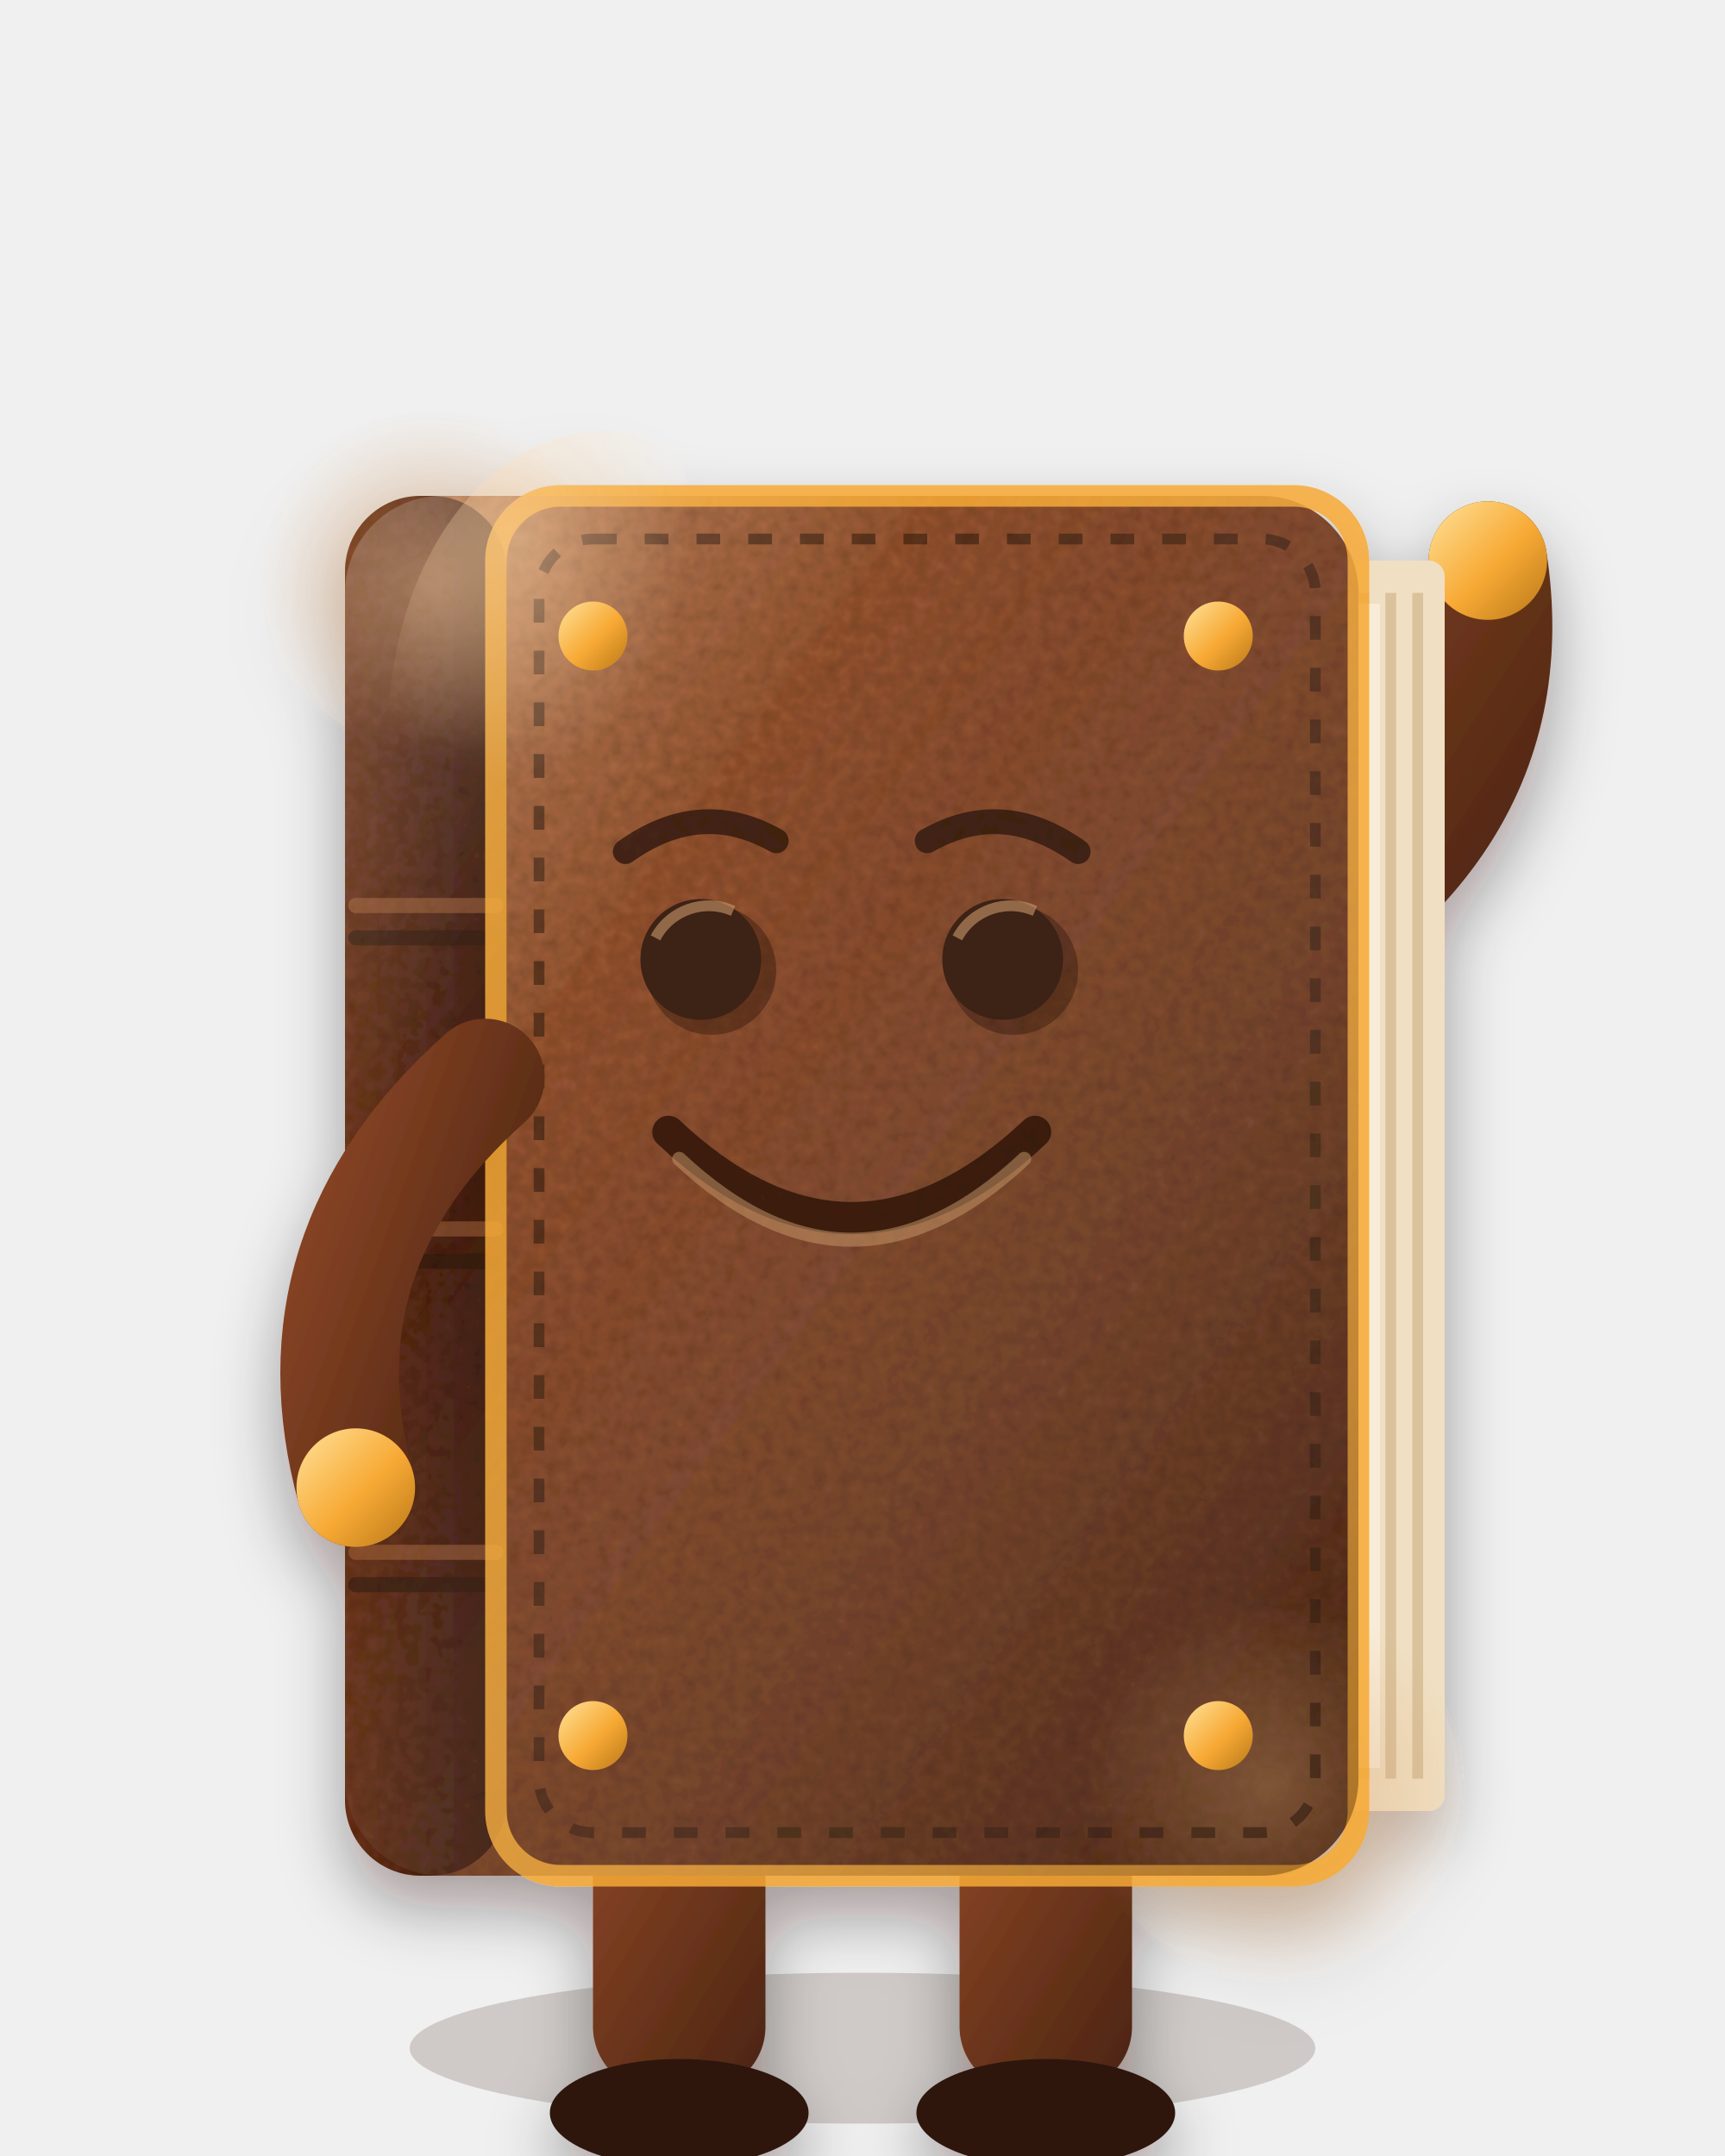
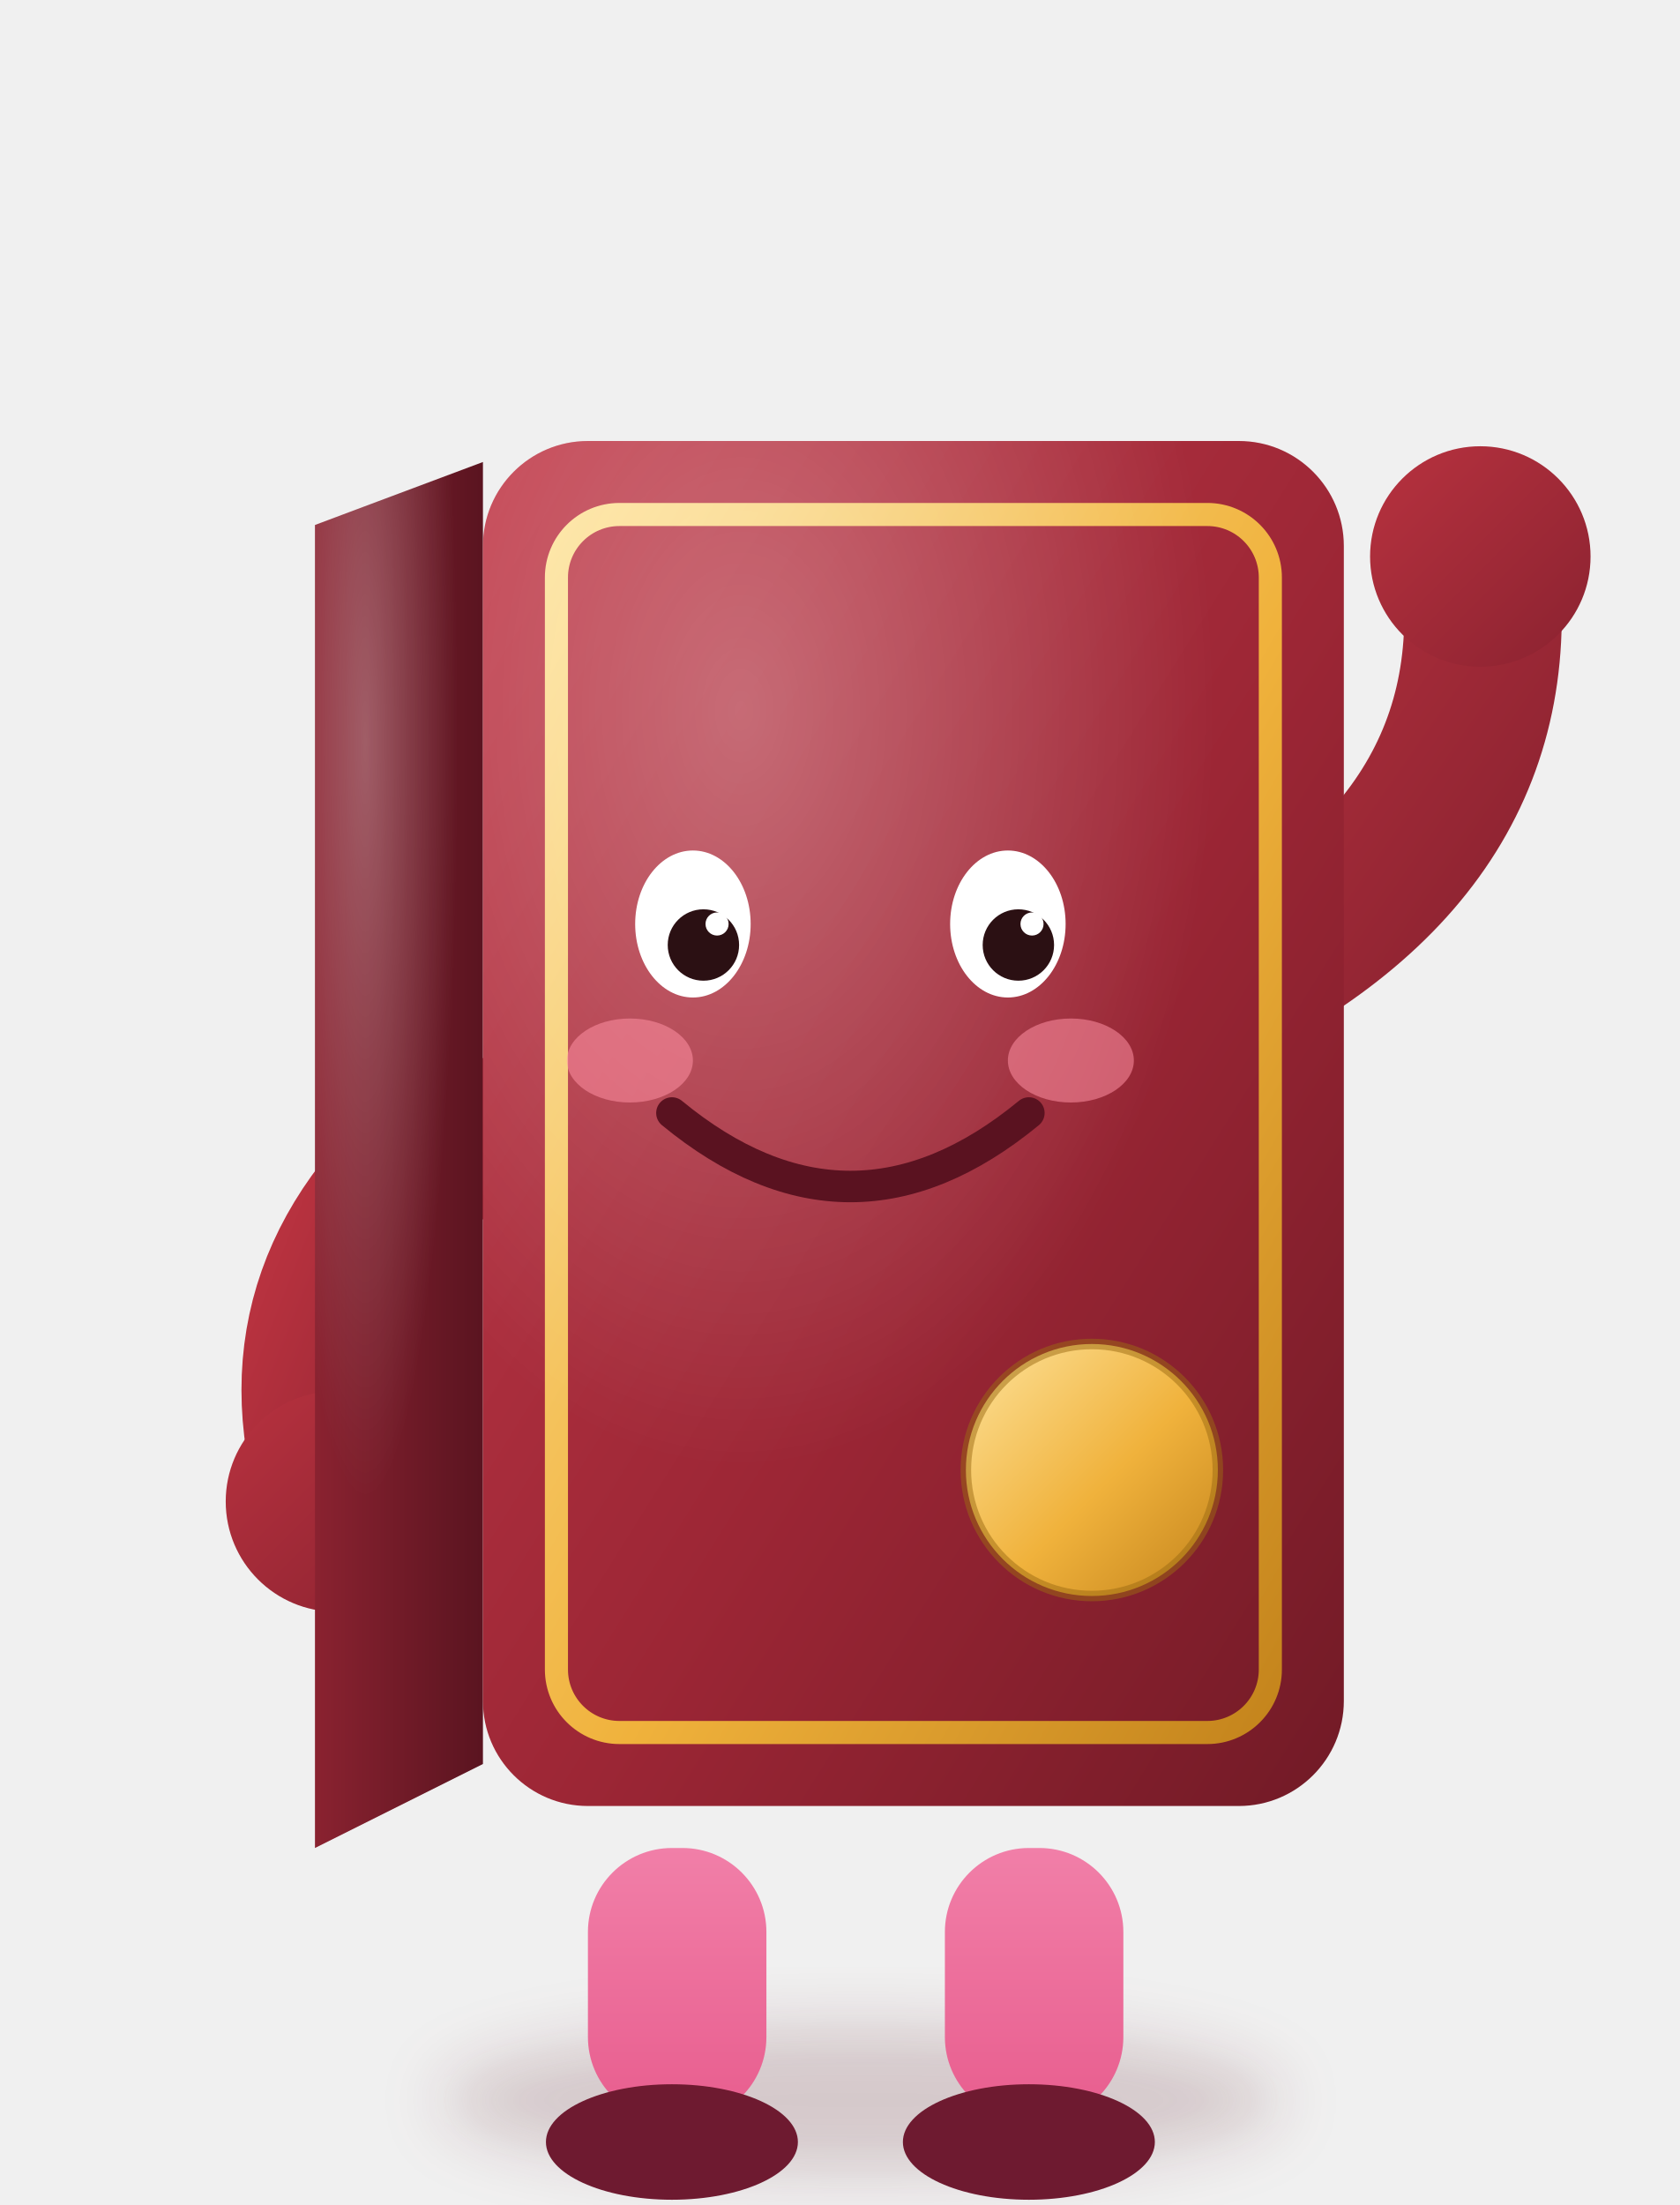
- <svg xmlns="http://www.w3.org/2000/svg" viewBox="0 0 160 200">
+ <svg xmlns="http://www.w3.org/2000/svg" viewBox="0 0 160 210">
  <defs>
-     <linearGradient id="leatherCover" x1="0" y1="0" x2="1" y2="1">
-       <stop offset="0%" stop-color="#C17A4A" />
-       <stop offset="42%" stop-color="#8B4A28" />
-       <stop offset="100%" stop-color="#5C2C15" />
+     <linearGradient id="coverGrad" x1="0" y1="0" x2="1" y2="1">
+       <stop offset="0%" stop-color="#C23B4A" />
+       <stop offset="55%" stop-color="#9C2635" />
+       <stop offset="100%" stop-color="#711A26" />
    </linearGradient>
    <linearGradient id="spineGrad" x1="0" y1="0" x2="1" y2="0">
-       <stop offset="0%" stop-color="#6E3418" />
-       <stop offset="100%" stop-color="#3E1D0F" />
+       <stop offset="0%" stop-color="#8A2230" />
+       <stop offset="100%" stop-color="#5A1420" />
    </linearGradient>
-     <linearGradient id="strapLeather" x1="0" y1="0" x2="1" y2="1">
-       <stop offset="0%" stop-color="#8A4526" />
-       <stop offset="100%" stop-color="#4A2410" />
+     <linearGradient id="bodyGrad" x1="0" y1="0" x2="1" y2="1">
+       <stop offset="0%" stop-color="#B8323F" />
+       <stop offset="100%" stop-color="#8A2230" />
    </linearGradient>
-     <linearGradient id="brass" x1="0" y1="0" x2="1" y2="1">
-       <stop offset="0%" stop-color="#FFE29A" />
-       <stop offset="55%" stop-color="#F7A934" />
-       <stop offset="100%" stop-color="#B9781A" />
+     <linearGradient id="gold" x1="0" y1="0" x2="1" y2="1">
+       <stop offset="0%" stop-color="#FDE29A" />
+       <stop offset="55%" stop-color="#F0B23C" />
+       <stop offset="100%" stop-color="#C4841C" />
    </linearGradient>
-     <linearGradient id="coverSheen" x1="0" y1="0" x2="1" y2="1">
-       <stop offset="0%" stop-color="#FFFFFF" stop-opacity=".2" />
-       <stop offset="30%" stop-color="#FFFFFF" stop-opacity="0" />
-       <stop offset="100%" stop-color="#1F0F07" stop-opacity=".3" />
+     <linearGradient id="legGrad" x1="0" y1="0" x2="0" y2="1">
+       <stop offset="0%" stop-color="#F17FA8" />
+       <stop offset="100%" stop-color="#E85D8E" />
    </linearGradient>
-     <radialGradient id="shine" cx="28%" cy="16%" r="42%">
-       <stop offset="0%" stop-color="#FFDCB0" stop-opacity=".4" />
-       <stop offset="100%" stop-color="#FFDCB0" stop-opacity="0" />
+     <radialGradient id="pageLight" cx="30%" cy="20%" r="55%">
+       <stop offset="0%" stop-color="#FFFFFF" stop-opacity=".28" />
+       <stop offset="100%" stop-color="#FFFFFF" stop-opacity="0" />
    </radialGradient>
-     <radialGradient id="wornCorner" cx="50%" cy="50%" r="50%">
-       <stop offset="0%" stop-color="#D9A06A" stop-opacity=".5" />
-       <stop offset="100%" stop-color="#D9A06A" stop-opacity="0" />
-     </radialGradient>
-     <filter id="grain" x="-15%" y="-15%" width="130%" height="130%">
-       <feTurbulence type="fractalNoise" baseFrequency="0.85" numOctaves="2" seed="11" result="n" />
-       <feColorMatrix in="n" type="matrix" values="0 0 0 0 0.14  0 0 0 0 0.07  0 0 0 0 0.03  0 0 0 0.5 0" result="tn" />
-       <feComposite in="tn" in2="SourceAlpha" operator="in" result="cn" />
-       <feBlend in="SourceGraphic" in2="cn" mode="multiply" />
-     </filter>
-     <filter id="dropShadow" x="-30%" y="-30%" width="160%" height="160%">
-       <feDropShadow dx="0" dy="3" stdDeviation="3" flood-color="#241207" flood-opacity="0.35" />
+     <filter id="softShadow" x="-40%" y="-40%" width="180%" height="180%">
+       <feGaussianBlur stdDeviation="3" />
    </filter>
  </defs>
-   <ellipse cx="80" cy="190" rx="42" ry="7" fill="rgba(60,30,15,.18)" />
-   <g filter="url(#dropShadow)">
-     <g>
-       <path d="M113 92 Q142 78 138 52" stroke="url(#strapLeather)" stroke-width="11" fill="none" stroke-linecap="round" />
-       <circle cx="138" cy="52" r="5.5" fill="url(#brass)" />
-       <animateTransform attributeName="transform" type="rotate" additive="sum" values="0 113 92; -14 113 92; 10 113 92; -11 113 92; 0 113 92" keyTimes="0; 0.25; 0.55; 0.8; 1" dur="1.9s" repeatCount="indefinite" calcMode="spline" keySplines="0.45 0 0.55 1; 0.45 0 0.55 1; 0.45 0 0.55 1; 0.45 0 0.55 1" />
-     </g>
-     <rect x="55" y="168" width="16" height="26" rx="6" fill="url(#strapLeather)" />
-     <rect x="89" y="168" width="16" height="26" rx="6" fill="url(#strapLeather)" />
-     <ellipse cx="63" cy="196" rx="12" ry="5" fill="#2E1710" />
-     <ellipse cx="97" cy="196" rx="12" ry="5" fill="#2E1710" />
-     <rect x="124" y="52" width="10" height="116" rx="1.5" fill="#F0DFC2" />
-     <rect x="126" y="55" width="1" height="110" fill="#D9C29C" />
-     <rect x="128.5" y="55" width="1" height="110" fill="#D9C29C" />
-     <rect x="131" y="55" width="1" height="110" fill="#D9C29C" />
-     <rect x="124" y="56" width="4" height="108" fill="#F8ECD8" />
-     <rect x="32" y="46" width="94" height="128" rx="9" fill="url(#leatherCover)" filter="url(#grain)" />
-     <rect x="32" y="46" width="15" height="128" rx="7" fill="url(#spineGrad)" filter="url(#grain)" />
-     <circle cx="40" cy="54" r="16" fill="url(#wornCorner)" />
-     <circle cx="118" cy="166" r="18" fill="url(#wornCorner)" />
-     <g stroke-linecap="round">
-       <path d="M33 84 H46" stroke="#A8663A" stroke-width="1.4" opacity=".5" />
-       <path d="M33 87 H46" stroke="#2A1409" stroke-width="1.4" opacity=".6" />
-       <path d="M33 114 H46" stroke="#A8663A" stroke-width="1.4" opacity=".5" />
-       <path d="M33 117 H46" stroke="#2A1409" stroke-width="1.4" opacity=".6" />
-       <path d="M33 144 H46" stroke="#A8663A" stroke-width="1.4" opacity=".5" />
-       <path d="M33 147 H46" stroke="#2A1409" stroke-width="1.4" opacity=".6" />
-     </g>
-     <rect x="50" y="50" width="72" height="120" rx="5" fill="none" stroke="#2A1409" stroke-width="1" stroke-dasharray="2.2 2.6" opacity=".55" />
-     <rect x="46" y="46" width="80" height="128" rx="6" fill="none" stroke="#F7A934" stroke-width="2" opacity=".85" />
-     <rect x="32" y="46" width="94" height="128" rx="9" fill="url(#coverSheen)" />
-     <ellipse cx="56" cy="68" rx="20" ry="28" fill="url(#shine)" />
-     <g>
-       <circle cx="55" cy="59" r="3.2" fill="url(#brass)" />
-       <circle cx="113" cy="59" r="3.2" fill="url(#brass)" />
-       <circle cx="55" cy="161" r="3.2" fill="url(#brass)" />
-       <circle cx="113" cy="161" r="3.2" fill="url(#brass)" />
-     </g>
-     <g>
-       <path d="M58 79 Q65 74 72 78" stroke="#2A1409" stroke-width="2.3" fill="none" stroke-linecap="round" opacity=".75" />
-       <path d="M86 78 Q93 74 100 79" stroke="#2A1409" stroke-width="2.3" fill="none" stroke-linecap="round" opacity=".75" />
-       <circle cx="66" cy="90" r="6" fill="#2A1409" opacity=".4" />
-       <circle cx="65" cy="89" r="5.6" fill="#3D2013" />
-       <path d="M60.8 87 A5.6 5.6 0 0 1 68 84.5" stroke="#C99A6B" stroke-width="1" fill="none" opacity=".6" />
-       <circle cx="94" cy="90" r="6" fill="#2A1409" opacity=".4" />
-       <circle cx="93" cy="89" r="5.6" fill="#3D2013" />
-       <path d="M88.8 87 A5.6 5.6 0 0 1 96 84.5" stroke="#C99A6B" stroke-width="1" fill="none" opacity=".6" />
-       <path d="M62 105 Q79 121 96 105" stroke="#2A1409" stroke-width="3" fill="none" stroke-linecap="round" opacity=".8" />
-       <path d="M63 107.5 Q79 122.5 95 107.5" stroke="#C99A6B" stroke-width="1.3" fill="none" stroke-linecap="round" opacity=".5" />
-     </g>
-     <path d="M45 100 Q27 116 33 138" stroke="url(#strapLeather)" stroke-width="11" fill="none" stroke-linecap="round" />
-     <circle cx="33" cy="138" r="5.5" fill="url(#brass)" />
+   <ellipse cx="82" cy="200" rx="40" ry="7" fill="#5A1220" opacity=".18" filter="url(#softShadow)" />
+   <g>
+     <path d="M112 96 Q144 82 141 54" stroke="url(#bodyGrad)" stroke-width="15" fill="none" stroke-linecap="round" />
+     <circle cx="141" cy="53" r="10.5" fill="url(#bodyGrad)" />
+     <animateTransform attributeName="transform" type="rotate" additive="sum" values="0 112 96; -14 112 96; 10 112 96; -11 112 96; 0 112 96" keyTimes="0; 0.25; 0.55; 0.8; 1" dur="1.9s" repeatCount="indefinite" calcMode="spline" keySplines="0.45 0 0.55 1; 0.45 0 0.55 1; 0.45 0 0.55 1; 0.45 0 0.55 1" />
+   </g>
+   <path d="M44 108 Q26 122 32 142" stroke="url(#bodyGrad)" stroke-width="15" fill="none" stroke-linecap="round" />
+   <circle cx="32" cy="143" r="10.5" fill="url(#bodyGrad)" />
+   <rect x="56" y="176" width="17" height="26" rx="8" fill="url(#legGrad)" />
+   <rect x="90" y="176" width="17" height="26" rx="8" fill="url(#legGrad)" />
+   <ellipse cx="64" cy="204" rx="12" ry="5.5" fill="#6E1A30" />
+   <ellipse cx="98" cy="204" rx="12" ry="5.5" fill="#6E1A30" />
+   <path d="M30 50 L46 44 L46 168 L30 176 Z" fill="url(#spineGrad)" />
+   <path d="M30 50 L46 44 L46 168 L30 176 Z" fill="url(#pageLight)" />
+   <rect x="46" y="42" width="82" height="130" rx="10" fill="url(#coverGrad)" />
+   <rect x="53" y="49" width="68" height="116" rx="6" fill="none" stroke="url(#gold)" stroke-width="2.2" />
+   <rect x="46" y="42" width="82" height="130" rx="10" fill="url(#pageLight)" />
+   <circle cx="104" cy="140" r="12" fill="url(#gold)" />
+   <circle cx="104" cy="140" r="12" fill="none" stroke="#9C6A12" stroke-width="1" opacity=".5" />
+   <g>
+     <ellipse cx="66" cy="88" rx="5.5" ry="7" fill="#FFFFFF" />
+     <ellipse cx="96" cy="88" rx="5.5" ry="7" fill="#FFFFFF" />
+     <circle cx="67" cy="90" r="3.4" fill="#2B1013" />
+     <circle cx="97" cy="90" r="3.4" fill="#2B1013" />
+     <circle cx="68.3" cy="88" r="1.1" fill="#FFFFFF" />
+     <circle cx="98.3" cy="88" r="1.1" fill="#FFFFFF" />
+     <ellipse cx="60" cy="101" rx="6" ry="4" fill="#FF8FA3" opacity=".55" />
+     <ellipse cx="102" cy="101" rx="6" ry="4" fill="#FF8FA3" opacity=".55" />
+     <path d="M64 106 Q81 120 98 106" stroke="#5A1220" stroke-width="3" fill="none" stroke-linecap="round" />
  </g>
</svg>
